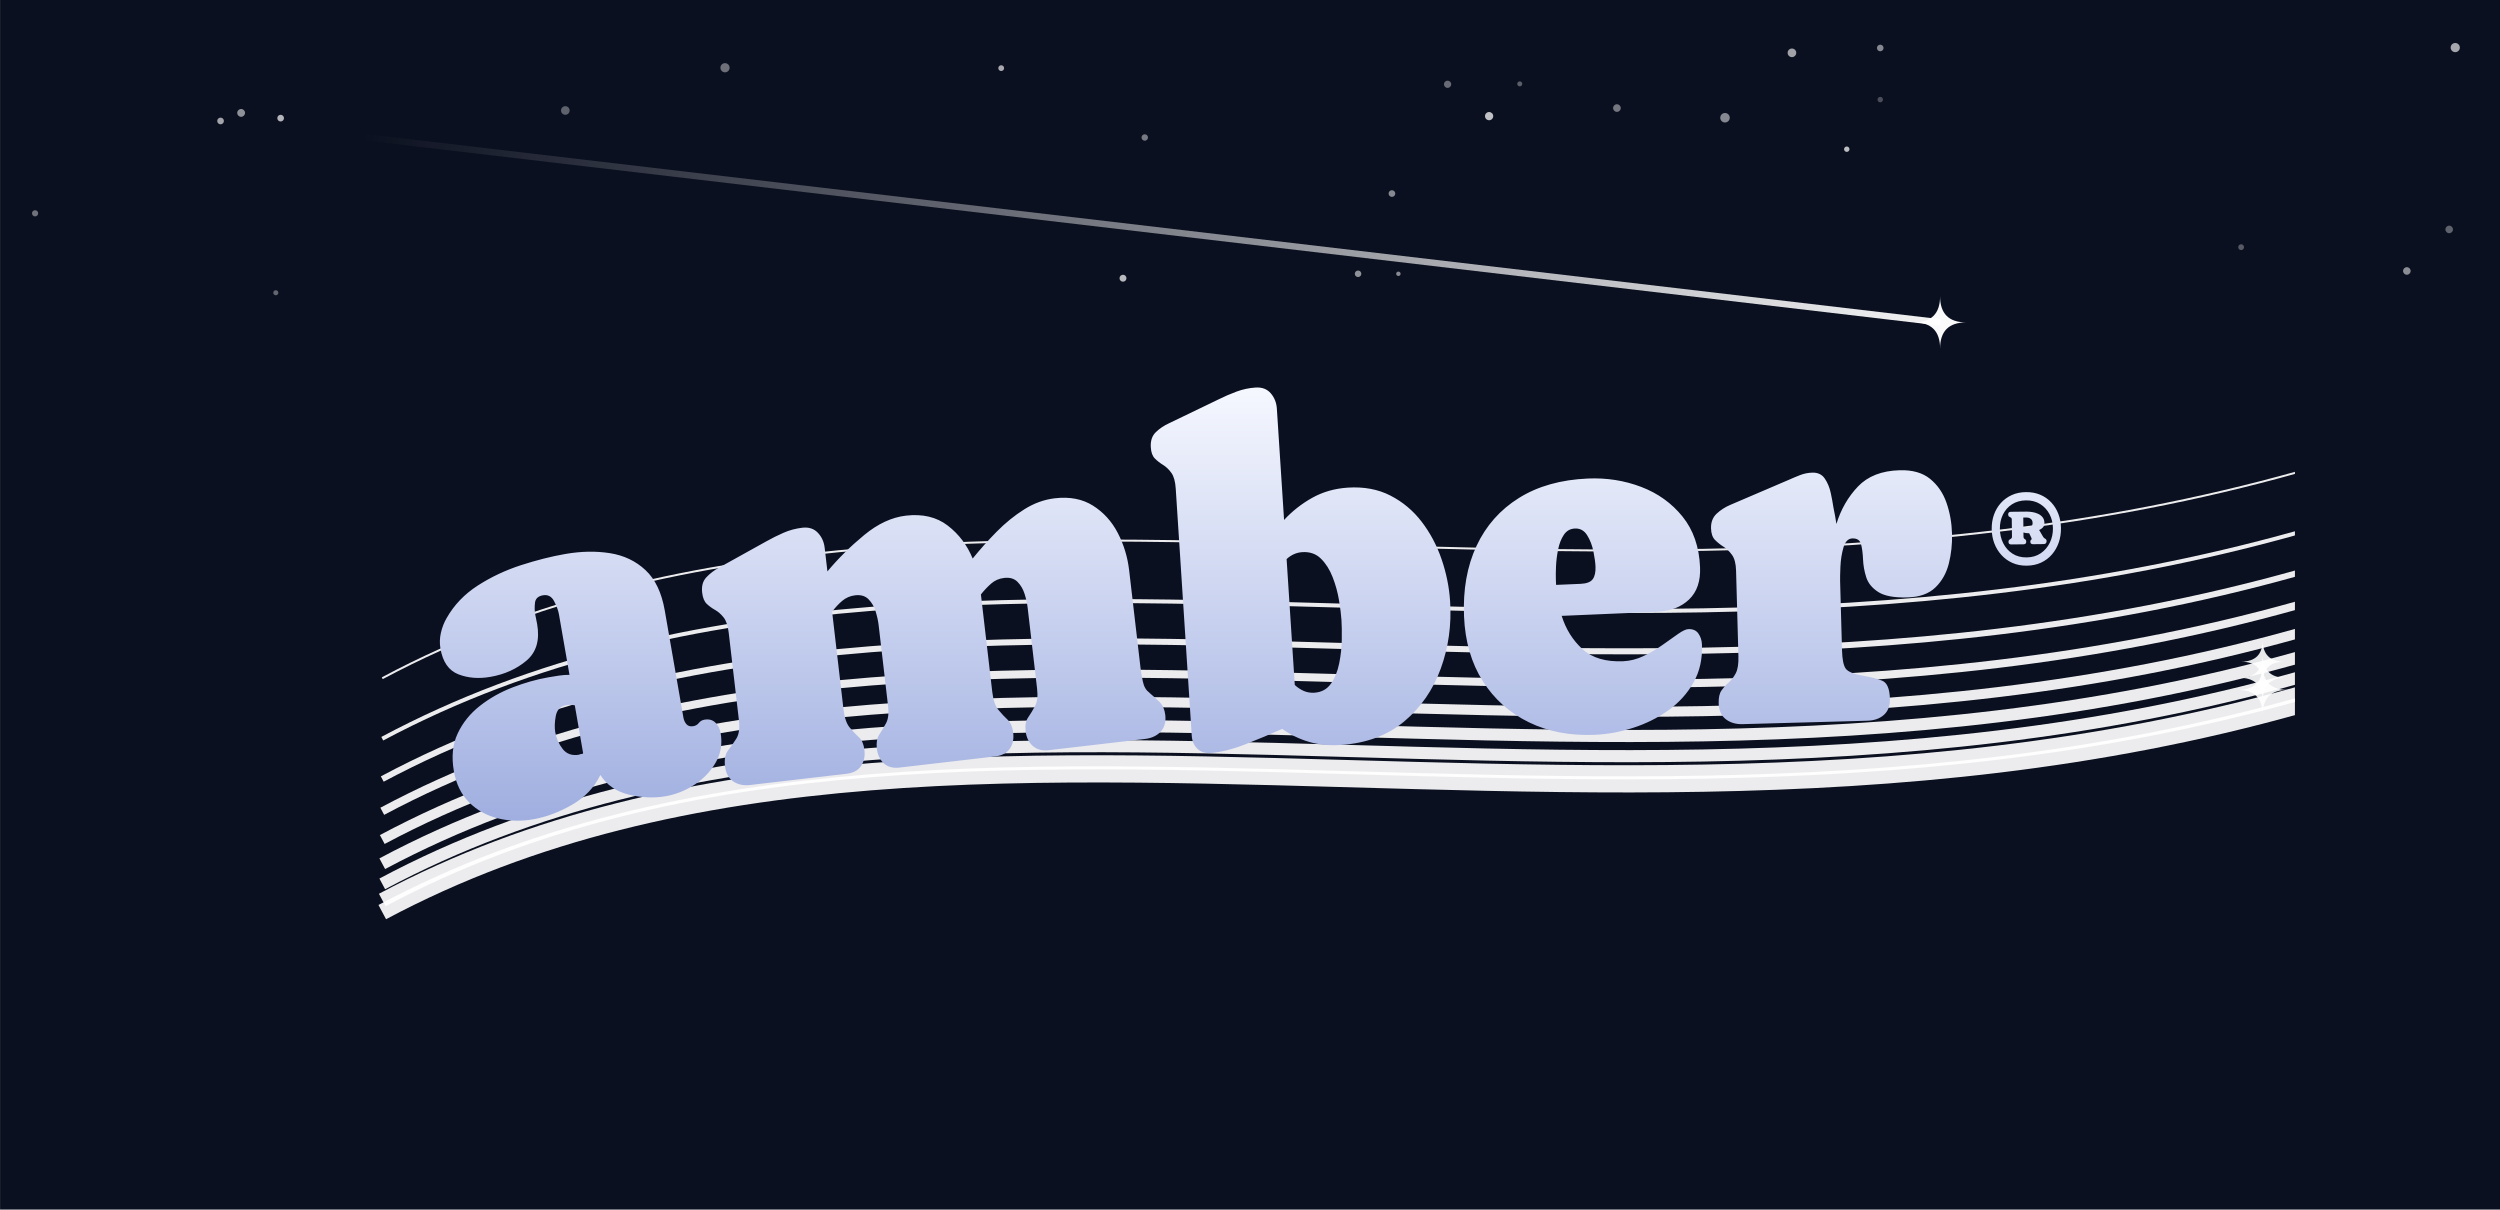
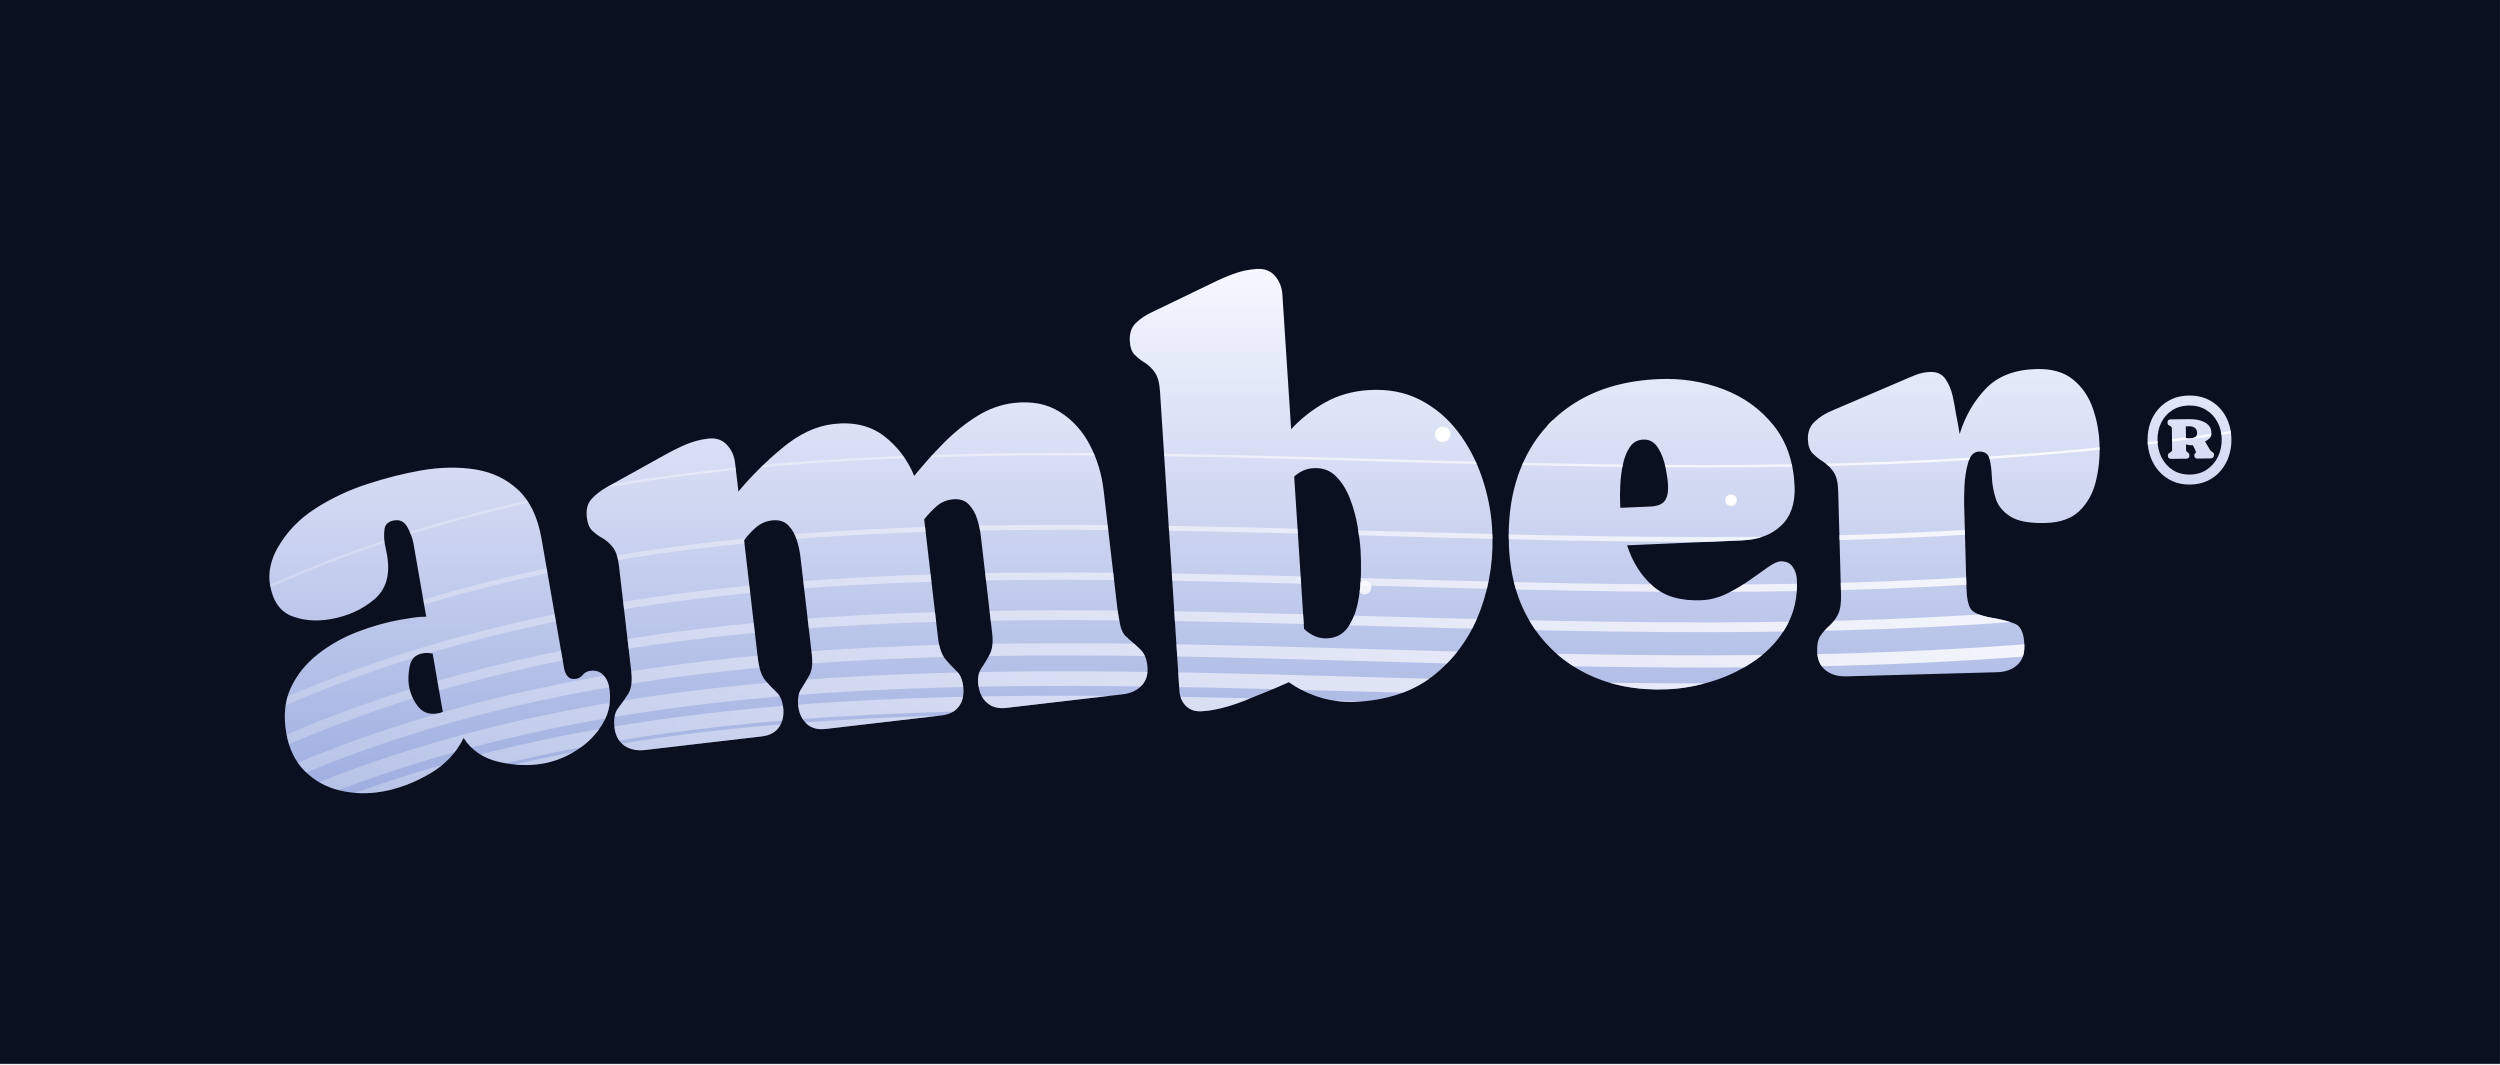
- <svg xmlns="http://www.w3.org/2000/svg" viewBox="-44.8 11.8 620 300" role="img" aria-label="amber mark — comet trails and shooting stars around the wordmark">
+ <svg xmlns="http://www.w3.org/2000/svg" viewBox="9.1 52.8 512.251 218.024" role="img" aria-label="amber mark — night-sky ink, the swoosh reading as comet trails inside the letters">
  <defs>
    <path id="pl7-a" d="M40 230Q40 322 83 383.5Q126 445 195.5 482.5Q265 520 346 536Q427 552 502 552Q524 552 547 551.5Q570 551 592 547V807Q592 832 581.5 865Q571 898 539 898Q508 898 500.5 872.5Q493 847 493 824Q493 814 493.5 803.5Q494 793 494 782Q494 679 423 637.5Q352 596 261 596Q185 596 129 630Q73 664 73 750Q73 784 86.5 816Q100 848 121 873Q182 947 274.5 986Q367 1025 469.5 1039.5Q572 1054 662 1054Q764 1054 849 1025Q934 996 985 928.5Q1036 861 1036 747V286Q1036 269 1044 256Q1052 243 1071 243Q1086 243 1096.5 252.5Q1107 262 1122 262Q1151 262 1165.5 242Q1180 222 1180 195Q1180 125 1137.5 74.5Q1095 24 1032 -2.5Q969 -29 905 -29Q830 -29 753.5 4Q677 37 648 107Q597 36 508.5 3.5Q420 -29 335 -29Q257 -29 189.5 0.5Q122 30 81 88Q40 146 40 230ZM491 318Q491 278 510 242.5Q529 207 575 207Q584 207 592 209V416Q575 423 557 423Q519 423 505 385.5Q491 348 491 318Z" />
    <path id="pl7-m" d="M502 1056Q543 1056 564.5 1027.5Q586 999 586 961V860Q664 934 758.5 995Q853 1056 943 1056Q1050 1056 1114 994Q1178 932 1203 843Q1256 895 1317 944Q1378 993 1444 1024.5Q1510 1056 1578 1056Q1673 1056 1734.5 1006.5Q1796 957 1825.5 879.5Q1855 802 1855 717V301Q1855 278 1858 243.5Q1861 209 1880 193V192Q1902 169 1919 147.5Q1936 126 1936 91Q1936 47 1909 23.5Q1882 0 1839 0H1428Q1387 0 1364 25.5Q1341 51 1341 91Q1341 128 1358.5 148Q1376 168 1393 192.5Q1410 217 1410 264V609Q1410 637 1404 668.5Q1398 700 1380 723Q1362 746 1326 746Q1293 746 1267.5 728Q1242 710 1220 688V273Q1220 220 1237 194Q1254 168 1271 148Q1288 128 1288 91Q1288 50 1265.5 25Q1243 0 1201 0H793Q751 0 729 25.5Q707 51 707 91Q707 128 724 148.5Q741 169 758 193Q775 217 775 264V609Q775 637 769 668.5Q763 700 745 723Q727 746 691 746Q659 746 633 728.5Q607 711 586 688V273Q586 219 603 193Q620 167 637 147.5Q654 128 654 91Q654 51 632 25.5Q610 0 568 0H157Q114 0 87 23.5Q60 47 60 91Q60 135 80.5 156Q101 177 121 201.5Q141 226 141 279V650Q141 695 127 717.5Q113 740 95 753Q77 766 63 782.5Q49 799 49 832Q49 873 73.5 894Q98 915 132 929L343 1016Q381 1032 420.5 1044Q460 1056 502 1056Z" />
    <path id="pl7-b" d="M561 1409V937Q617 990 686.5 1023Q756 1056 839 1056Q941 1056 1016.5 1011Q1092 966 1141.5 892Q1191 818 1215.5 728Q1240 638 1240 548Q1240 398 1182 266Q1124 134 1012.5 52.5Q901 -29 738 -29Q665 -29 605 -7Q545 15 496 55Q421 27 336 0Q251 -27 186 -27Q151 -27 131.5 -5Q112 17 112 51V1099Q112 1144 98 1166.5Q84 1189 65 1202.5Q46 1216 32 1232Q18 1248 18 1280Q18 1321 43 1342.5Q68 1364 102 1377L317 1464Q355 1480 395 1492Q435 1504 477 1504Q518 1504 539.5 1475.5Q561 1447 561 1409ZM629 796Q592 796 561 771V237Q577 220 597 209.5Q617 199 642 199Q687 199 714 232.5Q741 266 754.5 316Q768 366 772 416Q776 466 776 498Q776 533 771 583Q766 633 750.5 682Q735 731 706 763.5Q677 796 629 796Z" />
    <path id="pl7-e" d="M1047 661Q1047 572 994.5 526Q942 480 856 480H453Q476 394 535 335.5Q594 277 705 277Q749 277 792.5 295.5Q836 314 874.5 339Q913 364 942 382.5Q971 401 986 401Q1015 401 1028 380.5Q1041 360 1041 334Q1041 243 998.5 174.5Q956 106 886.5 61Q817 16 734.5 -6.5Q652 -29 572 -29Q415 -29 295 36Q175 101 107.5 218.5Q40 336 40 495Q40 665 105.5 791Q171 917 294 986.5Q417 1056 589 1056Q708 1056 812.5 1011Q917 966 982 878Q1047 790 1047 661ZM435 634Q435 623 435 612H539Q577 612 591 629.5Q605 647 605 683Q605 707 599 746Q593 785 575.5 816Q558 847 525 847Q495 847 477 822.5Q459 798 450 761.5Q441 725 438 690Q435 655 435 634Z" />
    <path id="pl7-r" d="M593 593V301Q593 243 606.5 223Q620 203 678 191Q729 181 759.5 167.5Q790 154 790 91Q790 46 763 23Q736 0 692 0H164Q121 0 93 23Q65 46 65 91Q65 127 78.5 145Q92 163 109.5 177.5Q127 192 140.5 215.5Q154 239 154 287V650Q154 695 138.5 717.5Q123 740 103.5 753Q84 766 68.5 782.5Q53 799 53 832Q53 871 78.5 893.5Q104 916 137 929L387 1028Q411 1038 436 1047Q461 1056 488 1056Q523 1056 540 1029.5Q557 1003 563.5 968.5Q570 934 573 908Q576 890 579 872Q582 854 584 836Q615 928 679.5 992Q744 1056 858 1056Q939 1056 985.5 1016Q1032 976 1052 913.5Q1072 851 1072 781Q1072 716 1055 655.5Q1038 595 995.5 556Q953 517 876 517Q792 517 753.5 543Q715 569 704 607Q693 645 692.5 683Q692 721 686 747Q680 773 650 773Q623 773 611 735.5Q599 698 596 655Q593 612 593 593Z" />
    <path id="pl7-registered" d="M797 -163Q630 -163 495 -101.5Q360 -40 263.5 68.5Q167 177 115.5 319Q64 461 64 622Q64 784 115.5 924Q167 1064 264 1169.5Q361 1275 496 1334.5Q631 1394 797 1394Q964 1394 1099 1335Q1234 1276 1330.5 1170Q1427 1064 1478.5 924Q1530 784 1530 622Q1530 460 1479 318Q1428 176 1332 67.5Q1236 -41 1100.5 -102Q965 -163 797 -163ZM797 12Q969 12 1095.5 96Q1222 180 1291 319Q1360 458 1360 622Q1360 787 1290.5 922.5Q1221 1058 1094.5 1138.5Q968 1219 797 1219Q625 1219 499 1139Q373 1059 305 924Q237 789 237 622Q237 456 304.5 317.5Q372 179 497.5 95.5Q623 12 797 12ZM1181 736Q1181 677 1148 642.5Q1115 608 1068 589L1151 443Q1165 418 1194 402.5Q1223 387 1223 353Q1223 325 1207.5 307.5Q1192 290 1163 290H934Q878 290 878 344Q878 366 892 383Q908 388 908 401Q908 411 890 451Q872 491 855 524Q848 523 840 523Q813 523 787 527.5Q761 532 735 540V451Q735 421 749 410.5Q763 400 777.5 389Q792 378 792 344Q792 290 733 290H476Q416 290 416 344Q416 376 435 389.5Q454 403 472.5 414Q491 425 491 451V820Q491 848 472.5 858Q454 868 435 880Q416 892 416 927Q416 981 476 981H804Q862 981 927.5 970Q993 959 1050.5 931.5Q1108 904 1144.5 856.5Q1181 809 1181 736ZM735 856V650Q752 646 769.5 645Q787 644 806 644Q854 644 892.5 662.5Q931 681 931 738Q931 797 893.5 826.5Q856 856 800 856Z" />
    <clipPath id="pl7-text">
      <use href="#pl7-a" transform="translate(67.76 216.69) rotate(-9.882) translate(0 0.00) scale(0.058594 -0.058594)" />
      <use href="#pl7-m" transform="translate(132.13 207.54) rotate(-6.650) translate(0 0.00) scale(0.058594 -0.058594)" />
      <use href="#pl7-b" transform="translate(244.40 197.66) rotate(-3.710) translate(0 0.00) scale(0.058594 -0.058594)" />
      <use href="#pl7-e" transform="translate(317.18 193.77) rotate(-2.453) translate(0 0.00) scale(0.058594 -0.058594)" />
      <use href="#pl7-r" transform="translate(377.77 191.65) rotate(-1.573) translate(0 0.00) scale(0.058594 -0.058594)" />
      <use href="#pl7-registered" transform="translate(448.92 190.28) rotate(-0.641) translate(0 -40.00) scale(0.011719 -0.011719)" />
    </clipPath>
-     <mask id="pl7-around">
-       <rect x="-44.784" y="11.768" width="620" height="300" fill="#fff" />
-       <g fill="#000">
-         <use href="#pl7-a" transform="translate(67.76 216.69) rotate(-9.882) translate(0 0.00) scale(0.058594 -0.058594)" />
-         <use href="#pl7-m" transform="translate(132.13 207.54) rotate(-6.650) translate(0 0.00) scale(0.058594 -0.058594)" />
-         <use href="#pl7-b" transform="translate(244.40 197.66) rotate(-3.710) translate(0 0.00) scale(0.058594 -0.058594)" />
-         <use href="#pl7-e" transform="translate(317.18 193.77) rotate(-2.453) translate(0 0.00) scale(0.058594 -0.058594)" />
-         <use href="#pl7-r" transform="translate(377.77 191.65) rotate(-1.573) translate(0 0.00) scale(0.058594 -0.058594)" />
-         <use href="#pl7-registered" transform="translate(448.92 190.28) rotate(-0.641) translate(0 -40.00) scale(0.011719 -0.011719)" />
-       </g>
-     </mask>
  </defs>
-   <clipPath id="crop6">
-     <rect x="30.09" y="11.768" width="494.251" height="300" />
-   </clipPath>
  <linearGradient id="ink7" gradientUnits="userSpaceOnUse" x1="0" y1="107.755" x2="0" y2="215.78">
    <stop offset="0" stop-color="#F6F8FF" />
    <stop offset="1" stop-color="#9FAEE0" />
  </linearGradient>
-   <linearGradient id="trail7" gradientUnits="userSpaceOnUse" x1="45.216" y1="45.768" x2="436.341" y2="91.755">
-     <stop offset="0" stop-color="#FFF" stop-opacity="0" />
-     <stop offset="1" stop-color="#FFF" stop-opacity="0.95" />
+   <linearGradient id="tail7" gradientUnits="userSpaceOnUse" x1="30.09" y1="0" x2="524.341" y2="0">
+     <stop offset="0" stop-color="#FFFFFF" stop-opacity="0.16" />
+     <stop offset="0.55" stop-color="#FFFFFF" stop-opacity="0.62" />
+     <stop offset="1" stop-color="#FFFFFF" stop-opacity="1" />
  </linearGradient>
-   <rect x="-44.784" y="11.768" width="620" height="300" fill="#0B1020" />
-   <circle cx="233.7" cy="80.8" r="0.86" fill="#FFF" opacity="0.71" />
-   <circle cx="511.0" cy="73.1" r="0.72" fill="#FFF" opacity="0.31" />
-   <circle cx="413.2" cy="48.8" r="0.67" fill="#FFF" opacity="0.73" />
-   <circle cx="302.0" cy="79.7" r="0.55" fill="#FFF" opacity="0.51" />
-   <circle cx="421.5" cy="23.7" r="0.82" fill="#FFF" opacity="0.50" />
-   <circle cx="300.4" cy="59.8" r="0.83" fill="#FFF" opacity="0.50" />
-   <circle cx="-36.1" cy="64.7" r="0.77" fill="#FFF" opacity="0.41" />
-   <circle cx="135.0" cy="28.6" r="1.14" fill="#FFF" opacity="0.40" />
-   <circle cx="564.1" cy="23.6" r="1.14" fill="#FFF" opacity="0.63" />
-   <circle cx="9.9" cy="41.8" r="0.83" fill="#FFF" opacity="0.62" />
-   <circle cx="332.1" cy="32.6" r="0.62" fill="#FFF" opacity="0.33" />
-   <circle cx="399.6" cy="24.9" r="1.07" fill="#FFF" opacity="0.61" />
-   <circle cx="95.4" cy="39.2" r="1.07" fill="#FFF" opacity="0.34" />
-   <circle cx="421.5" cy="36.5" r="0.68" fill="#FFF" opacity="0.26" />
-   <circle cx="356.2" cy="38.6" r="0.95" fill="#FFF" opacity="0.43" />
-   <circle cx="324.5" cy="40.6" r="1.02" fill="#FFF" opacity="0.74" />
-   <circle cx="552.1" cy="79.0" r="0.94" fill="#FFF" opacity="0.52" />
-   <circle cx="239.1" cy="45.9" r="0.80" fill="#FFF" opacity="0.44" />
-   <circle cx="15.0" cy="39.8" r="0.97" fill="#FFF" opacity="0.54" />
-   <circle cx="23.6" cy="84.4" r="0.63" fill="#FFF" opacity="0.36" />
-   <circle cx="24.8" cy="41.1" r="0.83" fill="#FFF" opacity="0.69" />
-   <circle cx="203.5" cy="28.7" r="0.72" fill="#FFF" opacity="0.64" />
-   <circle cx="314.2" cy="32.7" r="0.90" fill="#FFF" opacity="0.38" />
-   <circle cx="383.0" cy="41.0" r="1.18" fill="#FFF" opacity="0.50" />
-   <circle cx="292.0" cy="79.7" r="0.81" fill="#FFF" opacity="0.54" />
-   <circle cx="562.6" cy="68.7" r="0.94" fill="#FFF" opacity="0.34" />
-   <g clip-path="url(#crop6)">
-     <path d="M50,180 C200,100 400,200 600,100 S850,160 950,130" fill="none" stroke="#FFFFFF" stroke-width="0.5" opacity="0.92" />
-     <path d="M50,195 C200,115 400,215 600,115 S850,175 950,145" fill="none" stroke="#FFFFFF" stroke-width="1" opacity="0.92" />
-     <path d="M50,205 C200,125 400,225 600,125 S850,185 950,155" fill="none" stroke="#FFFFFF" stroke-width="1.5" opacity="0.92" />
-     <path d="M50,213 C200,133 400,233 600,133 S850,193 950,163" fill="none" stroke="#FFFFFF" stroke-width="2" opacity="0.92" />
-     <path d="M50,220 C200,140 400,240 600,140 S850,200 950,170" fill="none" stroke="#FFFFFF" stroke-width="2.5" opacity="0.92" />
-     <path d="M50,226 C200,146 400,246 600,146 S850,206 950,176" fill="none" stroke="#FFFFFF" stroke-width="3" opacity="0.92" />
-     <path d="M50,231 C200,151 400,251 600,151 S850,211 950,181" fill="none" stroke="#FFFFFF" stroke-width="3" opacity="0.92" />
-     <path d="M50,235 C200,155 400,255 600,155 S850,215 950,185" fill="none" stroke="#FFFFFF" stroke-width="3.5" opacity="0.92" />
-     <path d="M50,238 C200,158 400,258 600,158 S850,218 950,188" fill="none" stroke="#FFFFFF" stroke-width="4" opacity="0.92" />
+   <rect x="9.09" y="52.755" width="512.251" height="218.024" fill="#0B1020" />
+   <g clip-path="url(#pl7-text)">
+     <rect x="9.09" y="52.755" width="512.251" height="218.024" fill="url(#ink7)" />
+     <circle cx="244.2" cy="207.7" r="1.40" fill="#FFFFFF" opacity="0.97" />
+     <circle cx="428.9" cy="195.0" r="1.24" fill="#FFFFFF" opacity="0.65" />
+     <circle cx="363.8" cy="155.3" r="1.19" fill="#FFFFFF" opacity="0.98" />
+     <circle cx="289.7" cy="205.9" r="1.06" fill="#FFFFFF" opacity="0.81" />
+     <circle cx="369.3" cy="114.2" r="1.36" fill="#FFFFFF" opacity="0.80" />
+     <circle cx="288.7" cy="173.2" r="1.38" fill="#FFFFFF" opacity="0.80" />
+     <circle cx="64.6" cy="181.4" r="1.31" fill="#FFFFFF" opacity="0.72" />
+     <circle cx="178.5" cy="122.3" r="1.72" fill="#FFFFFF" opacity="0.72" />
+     <circle cx="464.3" cy="114.1" r="1.72" fill="#FFFFFF" opacity="0.90" />
+     <circle cx="95.2" cy="143.9" r="1.37" fill="#FFFFFF" opacity="0.90" />
+     <circle cx="309.7" cy="128.7" r="1.13" fill="#FFFFFF" opacity="0.66" />
+     <circle cx="354.7" cy="116.2" r="1.64" fill="#FFFFFF" opacity="0.89" />
+     <circle cx="152.1" cy="139.5" r="1.64" fill="#FFFFFF" opacity="0.67" />
+     <circle cx="369.3" cy="135.1" r="1.20" fill="#FFFFFF" opacity="0.61" />
+     <circle cx="325.8" cy="138.6" r="1.51" fill="#FFFFFF" opacity="0.74" />
+     <circle cx="304.7" cy="141.8" r="1.58" fill="#FFFFFF" opacity="1.00" />
  </g>
  <g clip-path="url(#pl7-text)">
-     <rect x="-44.784" y="11.768" width="620" height="300" fill="url(#ink7)" />
+     <path d="M50,180 C200,100 400,200 600,100 S850,160 950,130" fill="none" stroke="url(#tail7)" stroke-width="0.5" />
+     <path d="M50,195 C200,115 400,215 600,115 S850,175 950,145" fill="none" stroke="url(#tail7)" stroke-width="1" />
+     <path d="M50,205 C200,125 400,225 600,125 S850,185 950,155" fill="none" stroke="url(#tail7)" stroke-width="1.5" />
+     <path d="M50,213 C200,133 400,233 600,133 S850,193 950,163" fill="none" stroke="url(#tail7)" stroke-width="2" />
+     <path d="M50,220 C200,140 400,240 600,140 S850,200 950,170" fill="none" stroke="url(#tail7)" stroke-width="2.5" />
+     <path d="M50,226 C200,146 400,246 600,146 S850,206 950,176" fill="none" stroke="url(#tail7)" stroke-width="3" />
+     <path d="M50,231 C200,151 400,251 600,151 S850,211 950,181" fill="none" stroke="url(#tail7)" stroke-width="3" />
+     <path d="M50,235 C200,155 400,255 600,155 S850,215 950,185" fill="none" stroke="url(#tail7)" stroke-width="3.5" />
+     <path d="M50,238 C200,158 400,258 600,158 S850,218 950,188" fill="none" stroke="url(#tail7)" stroke-width="4" />
  </g>
-   <line x1="45.216" y1="45.768" x2="436.341" y2="91.755" stroke="url(#trail7)" stroke-width="1.6" />
-   <path d="M436.341 85.255 Q436.341 91.755 442.841 91.755 Q436.341 91.755 436.341 98.255 Q436.341 91.755 429.841 91.755 Q436.341 91.755 436.341 85.255 Z" fill="#FFFFFF" opacity="0.98" />
-   <path d="M516.341 170.494 Q516.341 175.894 521.741 175.894 Q516.341 175.894 516.341 181.294 Q516.341 175.894 510.941 175.894 Q516.341 175.894 516.341 170.494 Z" fill="#FFFFFF" opacity="0.9" />
-   <path d="M516.341 174.094 Q516.341 179.894 522.141 179.894 Q516.341 179.894 516.341 185.694 Q516.341 179.894 510.541 179.894 Q516.341 179.894 516.341 174.094 Z" fill="#FFFFFF" opacity="0.9" />
-   <path d="M516.341 176.694 Q516.341 182.894 522.541 182.894 Q516.341 182.894 516.341 189.094 Q516.341 182.894 510.141 182.894 Q516.341 182.894 516.341 176.694 Z" fill="#FFFFFF" opacity="0.9" />
</svg>
